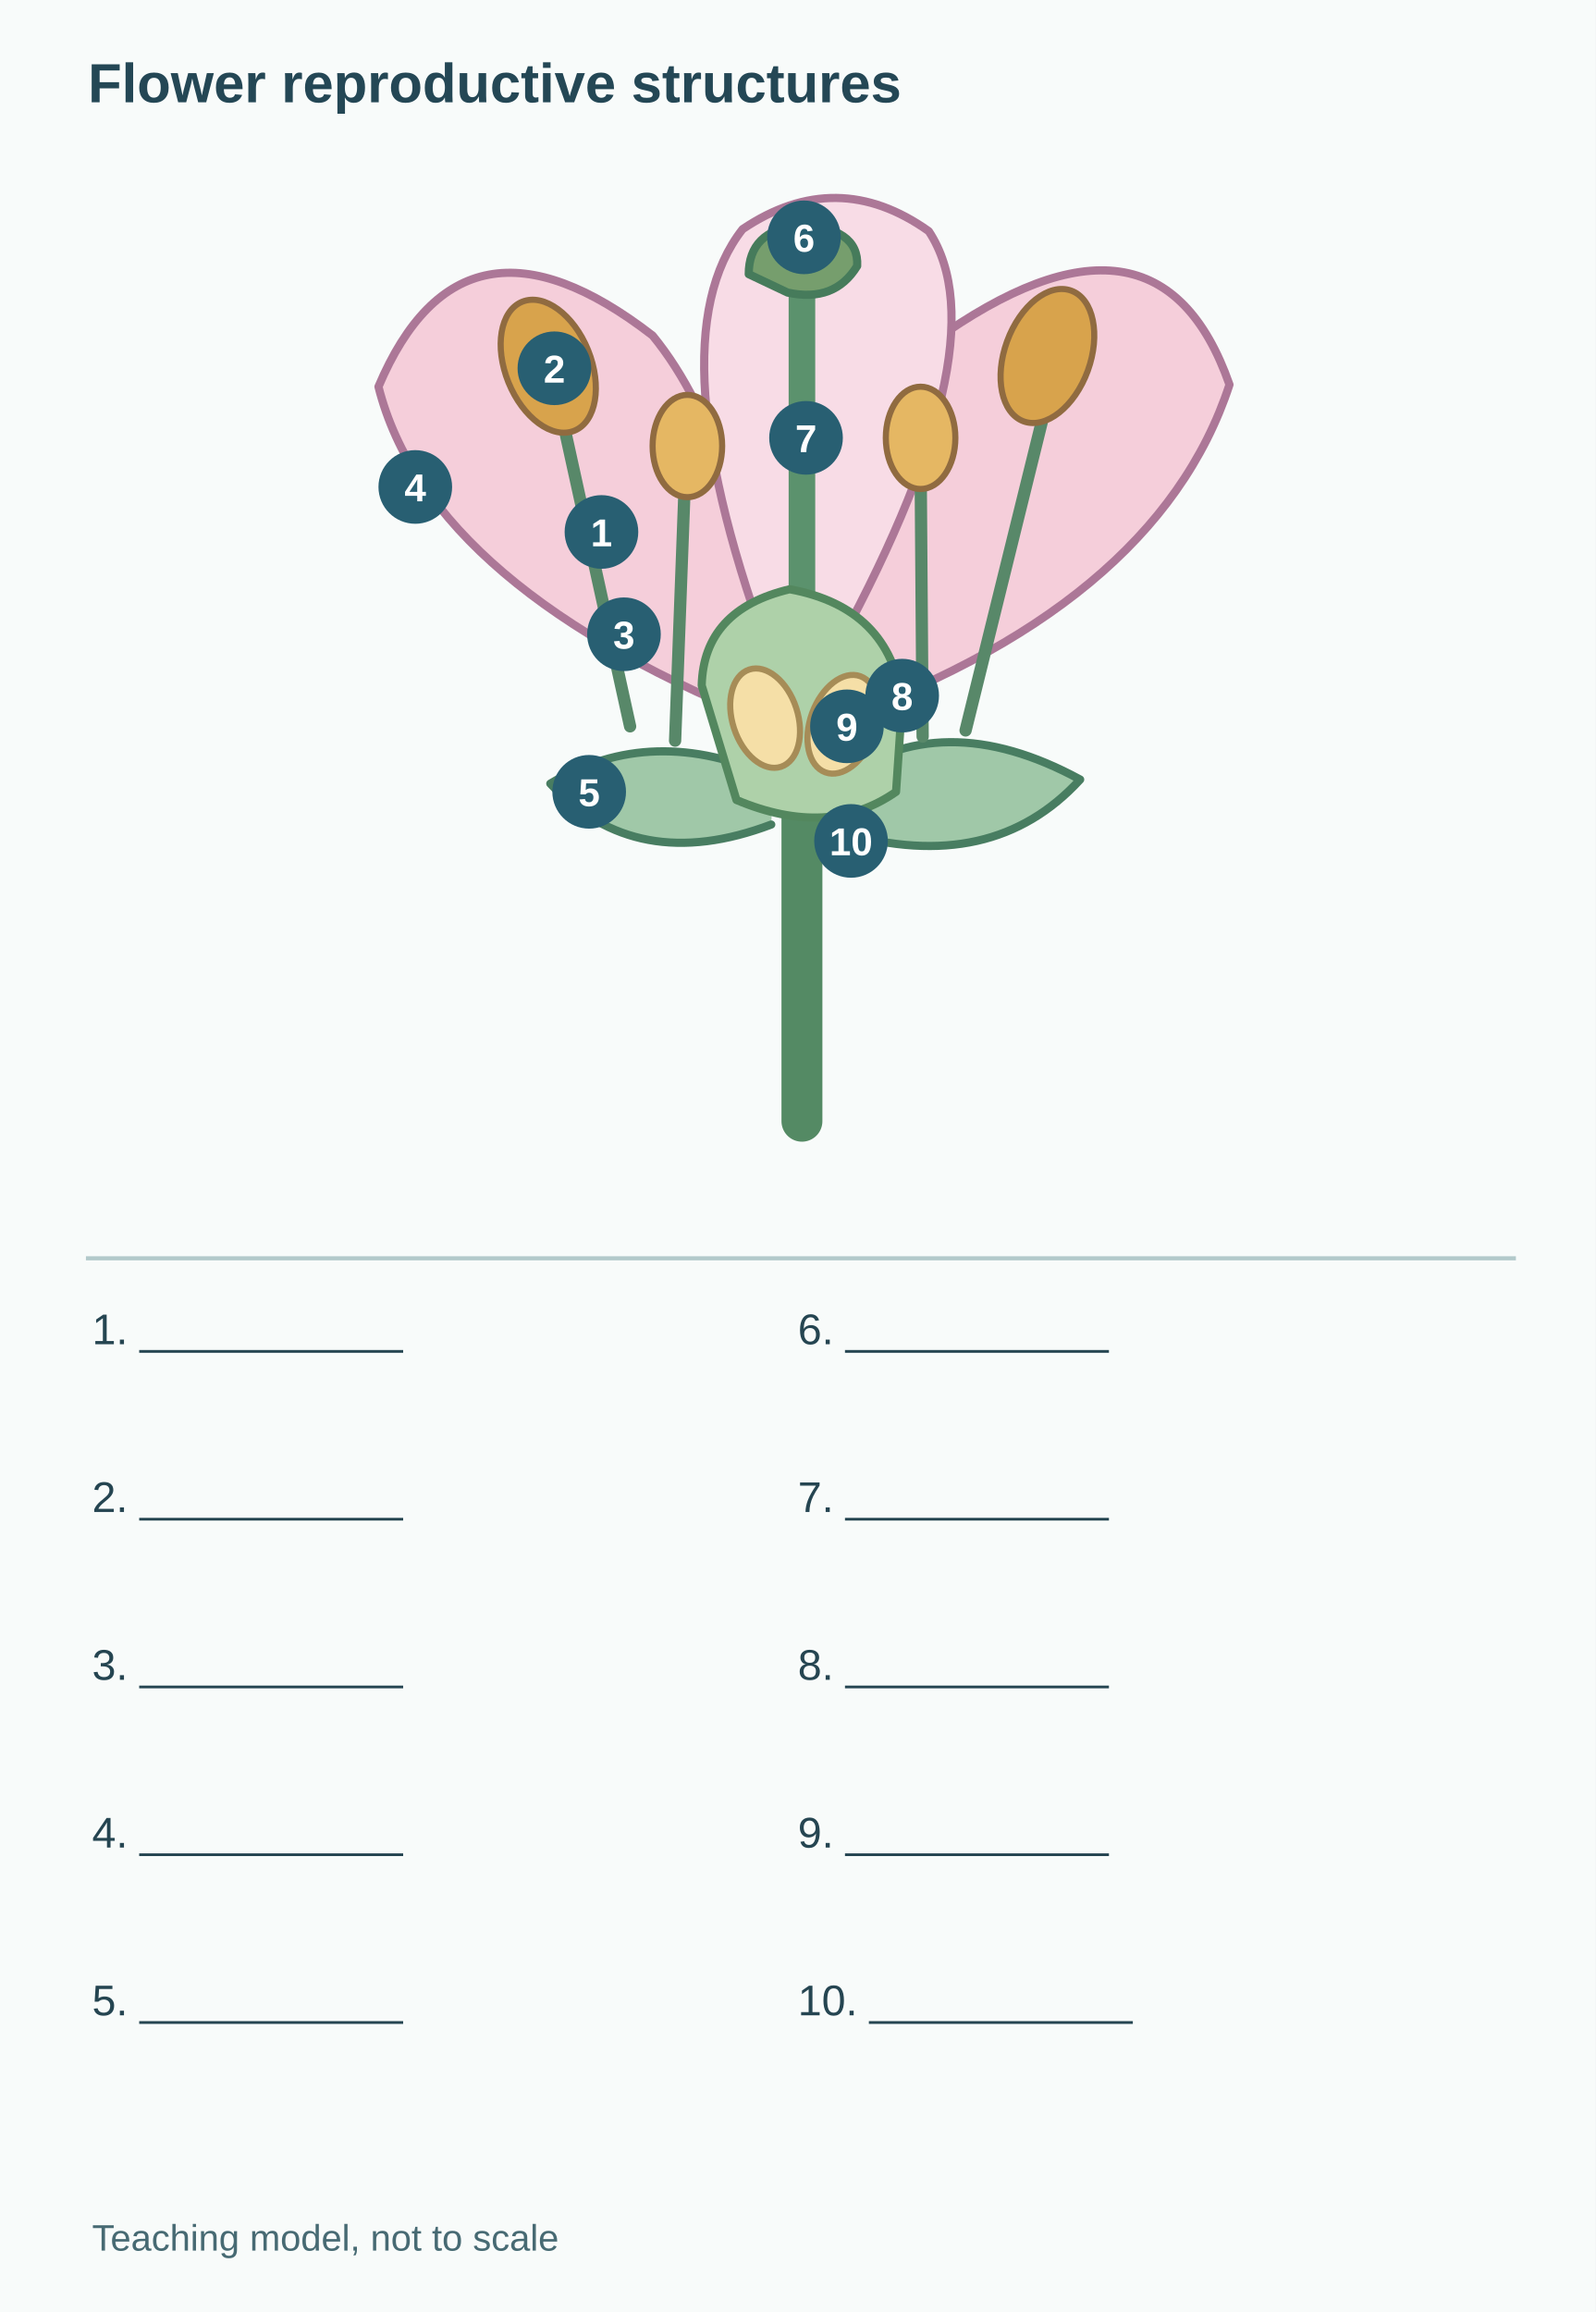
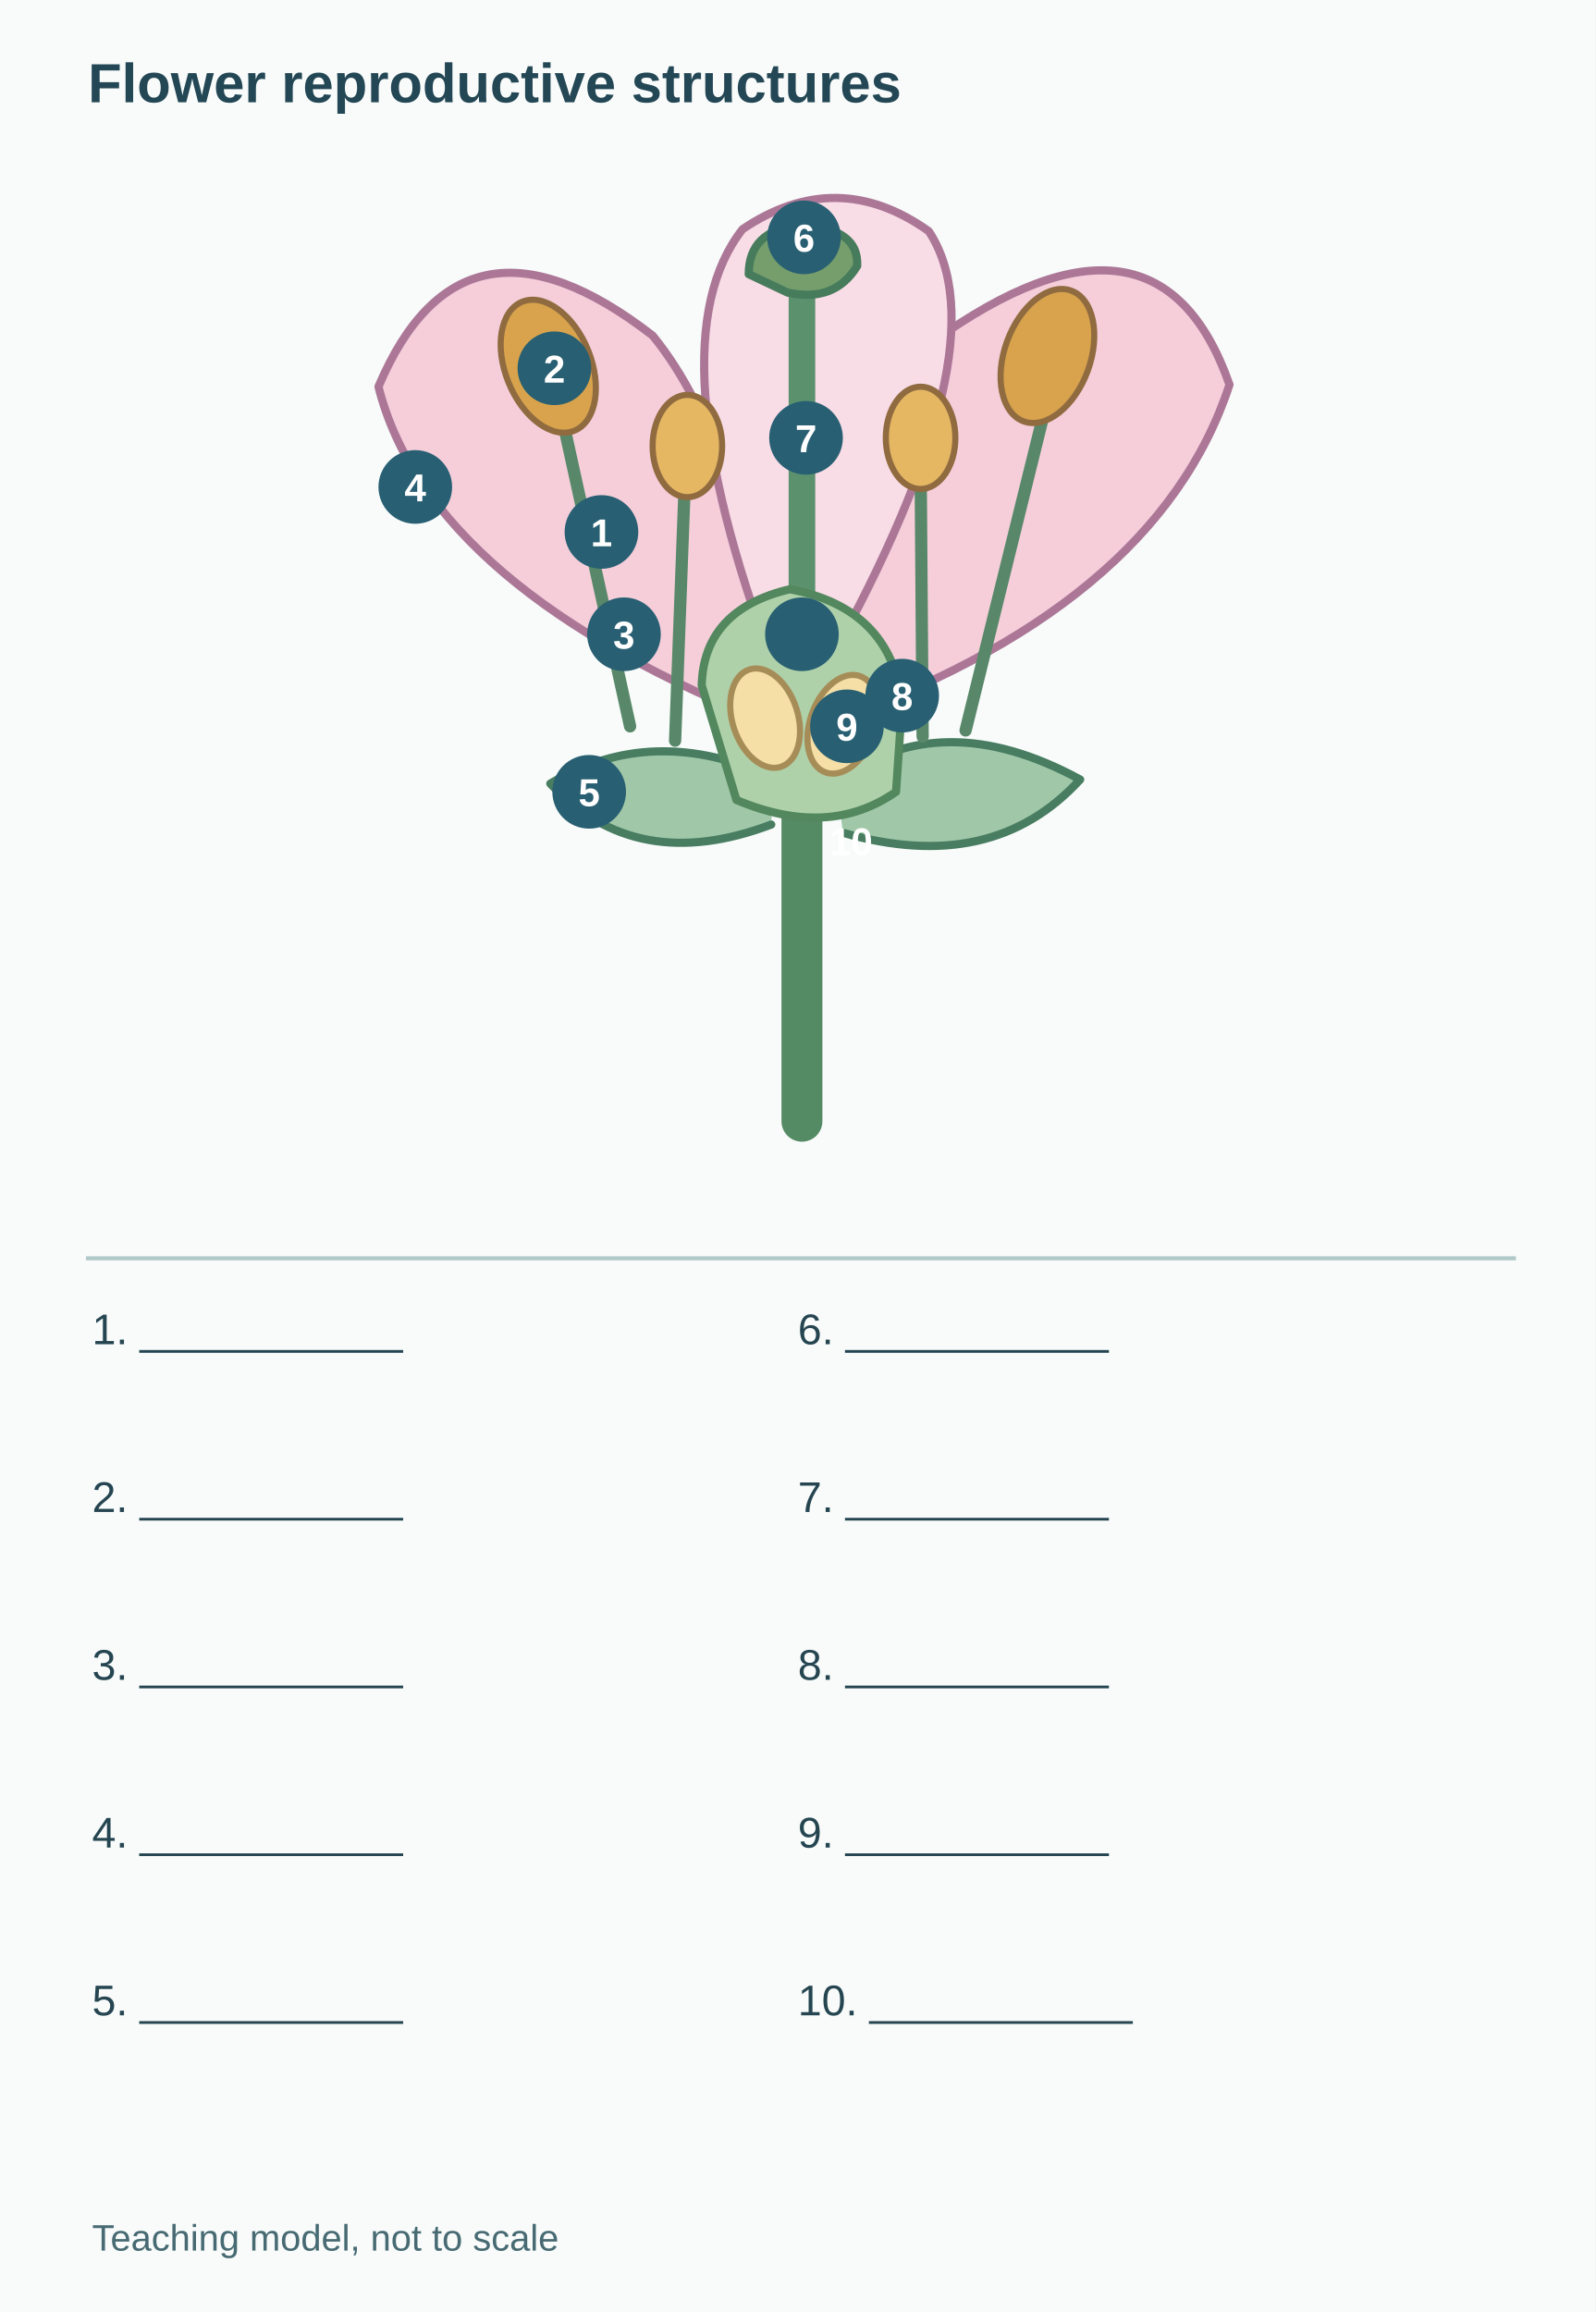
<svg xmlns="http://www.w3.org/2000/svg" viewBox="0 0 780 1130" role="img" aria-labelledby="title desc">
  <rect width="780" height="1130" fill="#f8fbfa" />
  <text x="43" y="50" font-family="Arial,sans-serif" font-size="27" font-weight="700" fill="#244755">Flower reproductive structures</text>
  <g transform="translate(-230,-65) scale(1)">
    <g stroke-linejoin="round" stroke-linecap="round">
      <path d="M610 420Q440 353 415 254Q456 157 549 229Q595 285 610 420Z" fill="#f5ceda" stroke="#ac7797" stroke-width="4" />
      <path d="M630 420Q795 363 831 253Q796 153 686 232Q641 294 630 420Z" fill="#f5ceda" stroke="#ac7797" stroke-width="4" />
      <path d="M608 390Q549 233 593 177Q639 146 684 178Q721 234 635 389Z" fill="#f8dce6" stroke="#ac7797" stroke-width="4" />
      <path d="M608 445Q549 418 499 448Q541 493 607 468M639 447Q690 409 758 446Q715 493 642 472" fill="#a0c8a8" stroke="#487d61" stroke-width="4" />
      <path d="M622 462L622 613" stroke="#548a64" stroke-width="20" fill="none" />
      <path d="M538 420L503 261M702 422L744 252M560 427L565 294M681 425L680 290" stroke="#588869" stroke-width="6" fill="none" />
      <ellipse cx="498" cy="244" rx="21" ry="34" fill="#d8a34c" stroke="#906b40" stroke-width="3" transform="rotate(-22 498 244)" />
      <ellipse cx="742" cy="239" rx="21" ry="34" fill="#d8a34c" stroke="#906b40" stroke-width="3" transform="rotate(20 742 239)" />
      <ellipse cx="566" cy="283" rx="17" ry="25" fill="#e5b763" stroke="#906b40" stroke-width="3" />
      <ellipse cx="680" cy="279" rx="17" ry="25" fill="#e5b763" stroke="#906b40" stroke-width="3" />
      <path d="M622 420L622 210" stroke="#5b926d" stroke-width="13" fill="none" />
      <path d="M596 199Q596 178 620 175Q650 176 649 195Q638 213 615 208Z" fill="#769e6d" stroke="#467b5b" stroke-width="4" />
      <path d="M573 400Q574 363 616 353Q665 362 671 408L668 452Q635 475 590 456Z" fill="#aed1a9" stroke="#53875e" stroke-width="4" />
      <ellipse cx="604" cy="416" rx="16" ry="25" fill="#f5dfa7" stroke="#a68c57" stroke-width="3" transform="rotate(-18 604 416)" />
      <ellipse cx="642" cy="419" rx="16" ry="25" fill="#f5dfa7" stroke="#a68c57" stroke-width="3" transform="rotate(20 642 419)" />
    </g>
    <circle cx="524" cy="325" r="18" fill="#285f72" />
    <text x="524" y="332" font-size="19" font-weight="700" text-anchor="middle" fill="#fff" font-family="Arial,sans-serif">1</text>
    <circle cx="501" cy="245" r="18" fill="#285f72" />
    <text x="501" y="252" font-size="19" font-weight="700" text-anchor="middle" fill="#fff" font-family="Arial,sans-serif">2</text>
    <circle cx="535" cy="375" r="18" fill="#285f72" />
    <text x="535" y="382" font-size="19" font-weight="700" text-anchor="middle" fill="#fff" font-family="Arial,sans-serif">3</text>
    <circle cx="433" cy="303" r="18" fill="#285f72" />
    <text x="433" y="310" font-size="19" font-weight="700" text-anchor="middle" fill="#fff" font-family="Arial,sans-serif">4</text>
    <circle cx="518" cy="452" r="18" fill="#285f72" />
    <text x="518" y="459" font-size="19" font-weight="700" text-anchor="middle" fill="#fff" font-family="Arial,sans-serif">5</text>
    <circle cx="623" cy="181" r="18" fill="#285f72" />
    <text x="623" y="188" font-size="19" font-weight="700" text-anchor="middle" fill="#fff" font-family="Arial,sans-serif">6</text>
    <circle cx="624" cy="279" r="18" fill="#285f72" />
    <text x="624" y="286" font-size="19" font-weight="700" text-anchor="middle" fill="#fff" font-family="Arial,sans-serif">7</text>
    <circle cx="671" cy="405" r="18" fill="#285f72" />
    <text x="671" y="412" font-size="19" font-weight="700" text-anchor="middle" fill="#fff" font-family="Arial,sans-serif">8</text>
    <circle cx="644" cy="420" r="18" fill="#285f72" />
    <text x="644" y="427" font-size="19" font-weight="700" text-anchor="middle" fill="#fff" font-family="Arial,sans-serif">9</text>
-     <circle cx="646" cy="476" r="18" fill="#285f72" />
+     <circle cx="622" cy="375" r="18" fill="#285f72" />
    <text x="646" y="483" font-size="19" font-weight="700" text-anchor="middle" fill="#fff" font-family="Arial,sans-serif">10</text>
  </g>
  <path d="M42 615H741" stroke="#b2c9ca" stroke-width="2" />
  <text x="45" y="657" font-family="Arial,sans-serif" font-size="21" fill="#254551">1. ___________</text>
  <text x="45" y="739" font-family="Arial,sans-serif" font-size="21" fill="#254551">2. ___________</text>
  <text x="45" y="821" font-family="Arial,sans-serif" font-size="21" fill="#254551">3. ___________</text>
  <text x="45" y="903" font-family="Arial,sans-serif" font-size="21" fill="#254551">4. ___________</text>
  <text x="45" y="985" font-family="Arial,sans-serif" font-size="21" fill="#254551">5. ___________</text>
  <text x="390" y="657" font-family="Arial,sans-serif" font-size="21" fill="#254551">6. ___________</text>
  <text x="390" y="739" font-family="Arial,sans-serif" font-size="21" fill="#254551">7. ___________</text>
  <text x="390" y="821" font-family="Arial,sans-serif" font-size="21" fill="#254551">8. ___________</text>
  <text x="390" y="903" font-family="Arial,sans-serif" font-size="21" fill="#254551">9. ___________</text>
  <text x="390" y="985" font-family="Arial,sans-serif" font-size="21" fill="#254551">10. ___________</text>
  <text x="45" y="1100" font-family="Arial,sans-serif" font-size="18" fill="#476a73">Teaching model, not to scale</text>
</svg>
